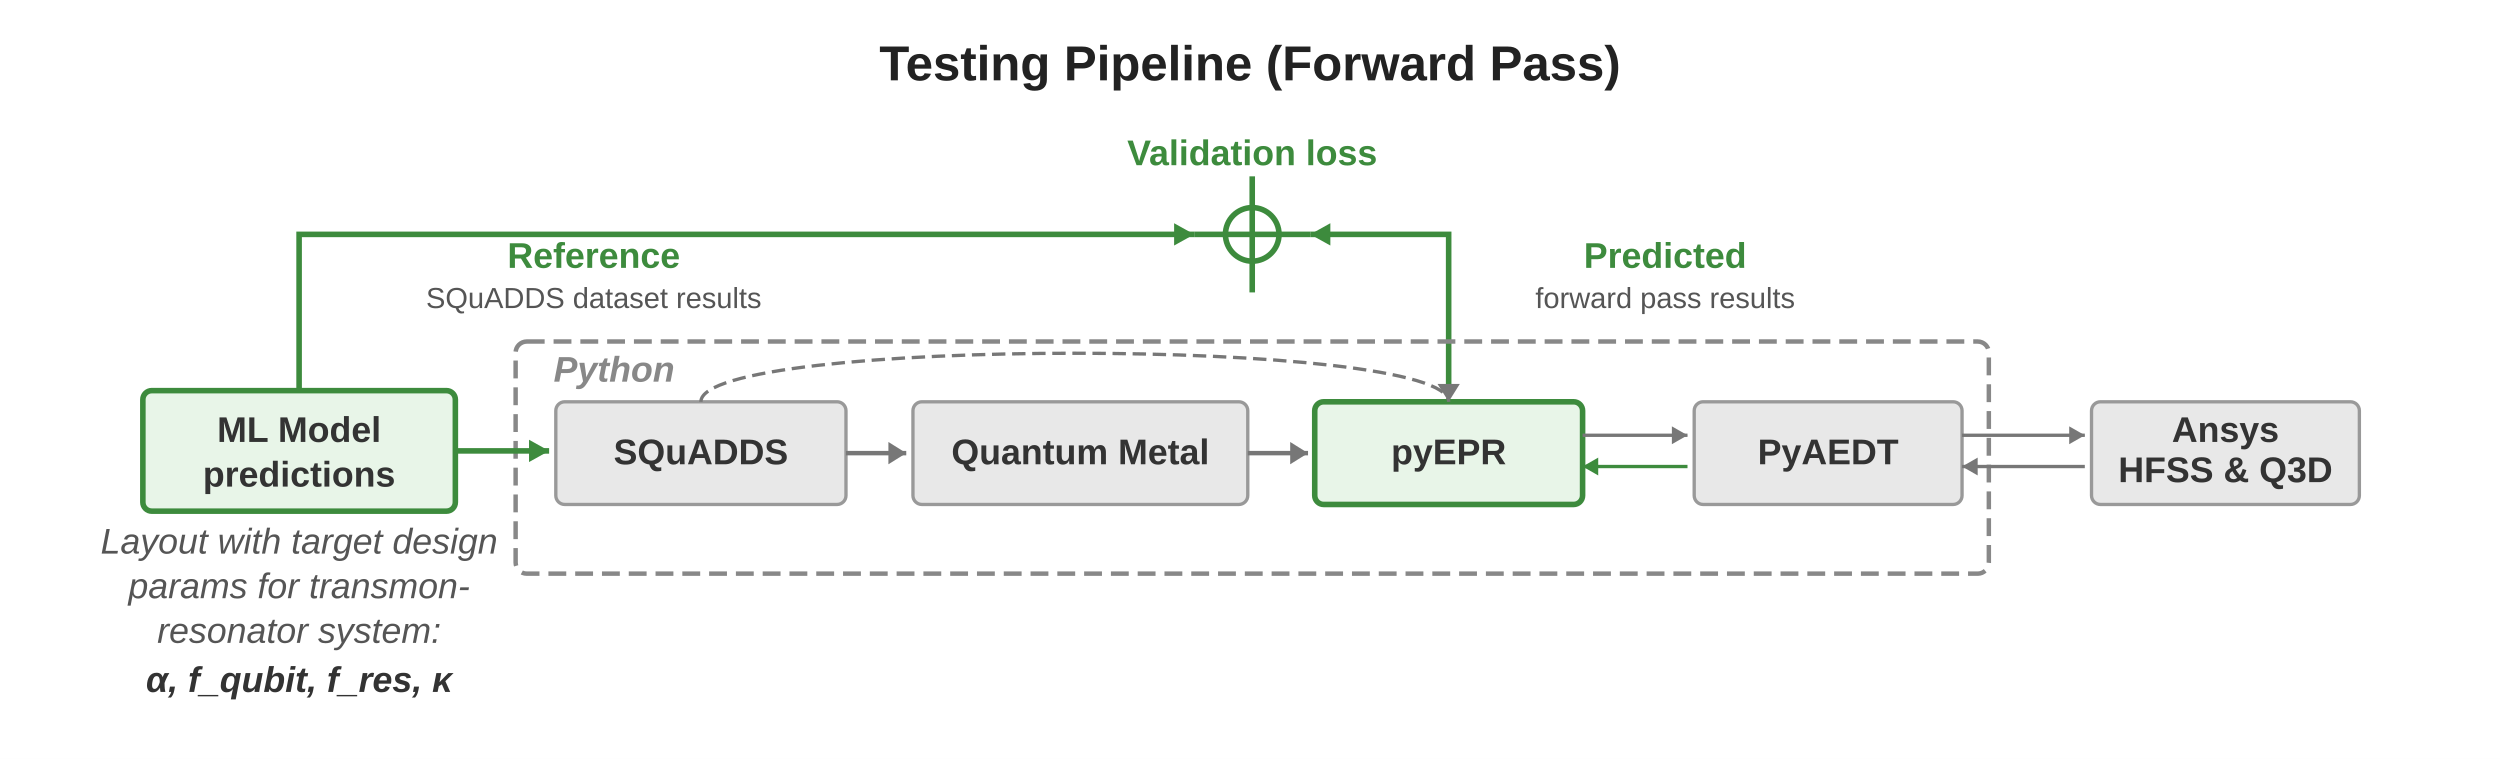
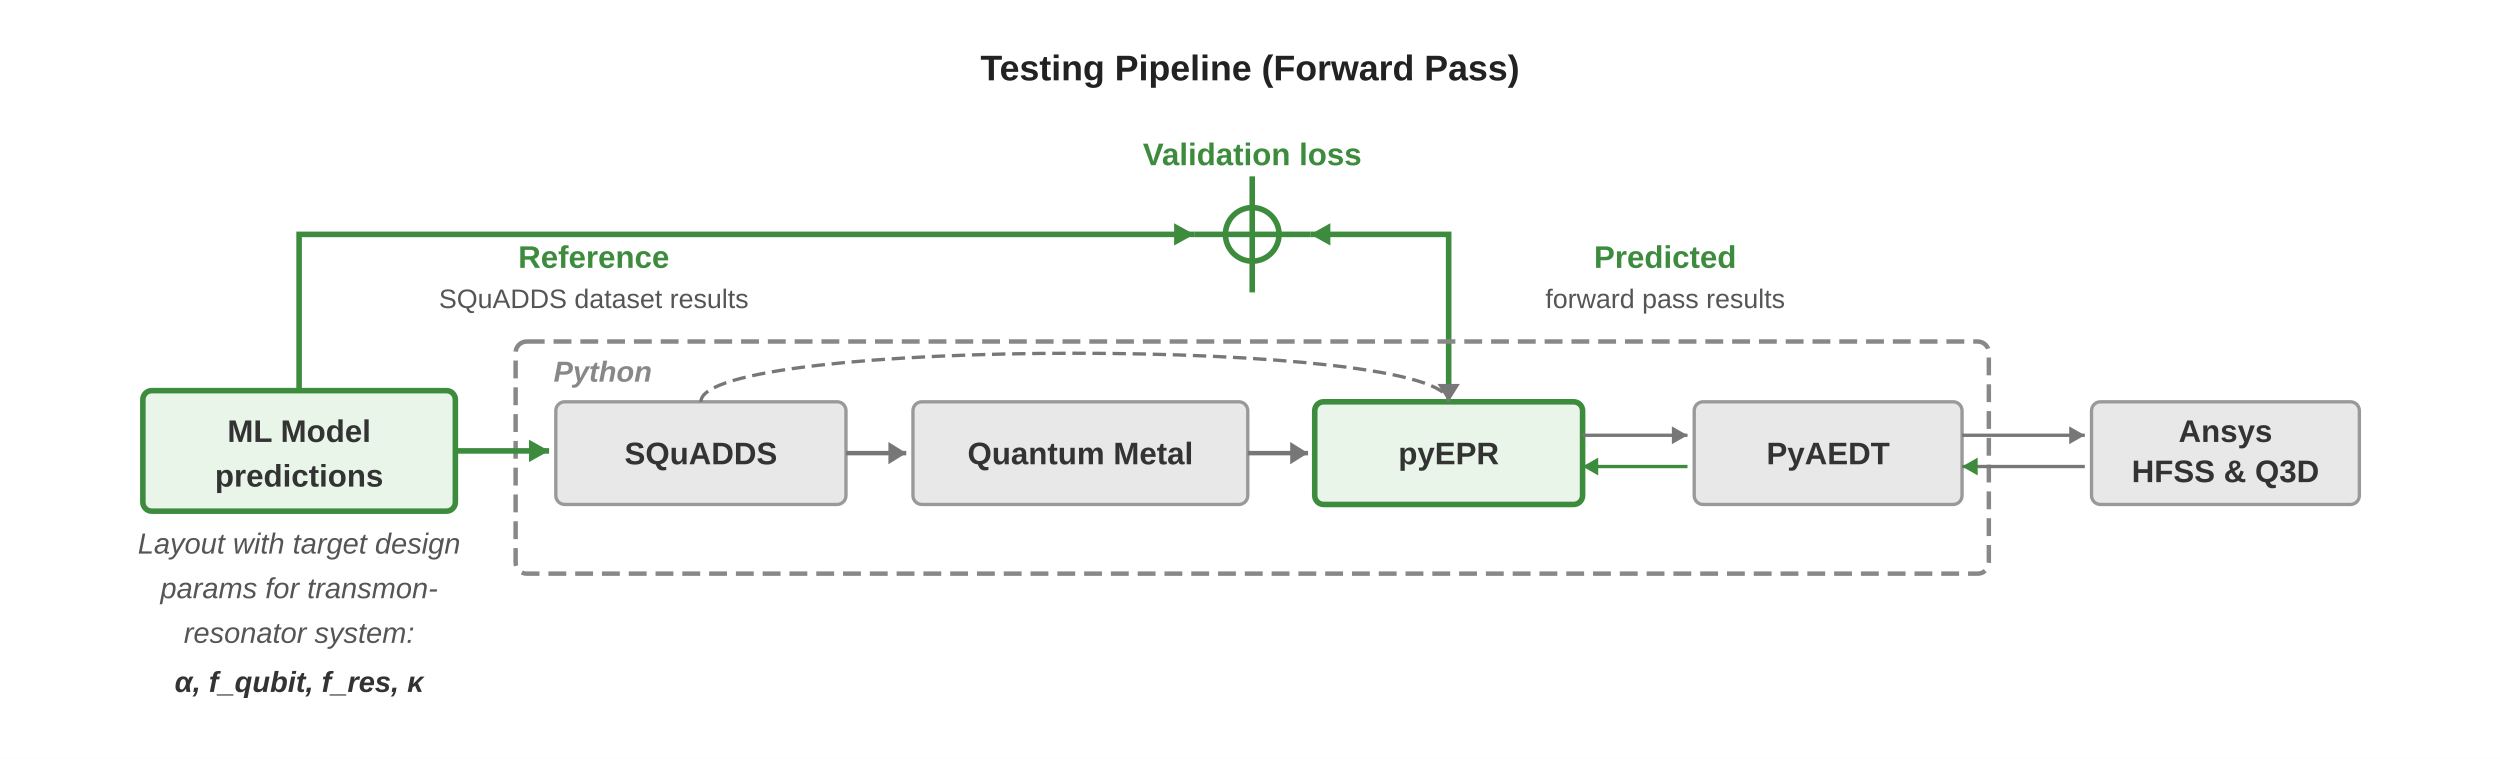
<svg xmlns="http://www.w3.org/2000/svg" viewBox="0 0 1120 340" width="1120" height="340" font-family="Arial, Helvetica, sans-serif">
  <rect width="1120" height="340" fill="white" />
-   <text x="560" y="36" text-anchor="middle" font-size="22" font-weight="bold" fill="#222">Testing Pipeline (Forward Pass)</text>
+   <text x="560" y="36" text-anchor="middle" font-size="16" font-weight="bold" fill="#222">Testing Pipeline (Forward Pass)</text>
  <g transform="translate(46,0)">
-     <text x="515" y="74" text-anchor="middle" font-size="16" font-weight="bold" fill="#3D8B3D">Validation loss</text>
+     <text x="515" y="74" text-anchor="middle" font-size="14" font-weight="bold" fill="#3D8B3D">Validation loss</text>
    <circle cx="515" cy="105" r="12" fill="white" stroke="#3D8B3D" stroke-width="2.5" />
    <line x1="489" y1="105" x2="541" y2="105" stroke="#3D8B3D" stroke-width="2.5" />
    <line x1="515" y1="79" x2="515" y2="131" stroke="#3D8B3D" stroke-width="2.5" />
-     <text x="220" y="120" text-anchor="middle" font-size="16" font-weight="bold" fill="#3D8B3D">Reference</text>
-     <text x="220" y="138" text-anchor="middle" font-size="13" fill="#555">SQuADDS dataset results</text>
-     <text x="700" y="120" text-anchor="middle" font-size="16" font-weight="bold" fill="#3D8B3D">Predicted</text>
-     <text x="700" y="138" text-anchor="middle" font-size="13" fill="#555">forward pass results</text>
+     <text x="220" y="120" text-anchor="middle" font-size="14" font-weight="bold" fill="#3D8B3D">Reference</text>
+     <text x="220" y="138" text-anchor="middle" font-size="12" fill="#555">SQuADDS dataset results</text>
+     <text x="700" y="120" text-anchor="middle" font-size="14" font-weight="bold" fill="#3D8B3D">Predicted</text>
+     <text x="700" y="138" text-anchor="middle" font-size="12" fill="#555">forward pass results</text>
    <path d="M 88,175 L 88,105 L 489,105" fill="none" stroke="#3D8B3D" stroke-width="2.5" />
    <polygon points="489,105 480,100 480,110" fill="#3D8B3D" />
    <path d="M 603,175 L 603,105 L 541,105" fill="none" stroke="#3D8B3D" stroke-width="2.5" />
    <polygon points="541,105 550,100 550,110" fill="#3D8B3D" />
    <rect x="18" y="175" width="140" height="54" rx="4" ry="4" fill="#E8F5E8" stroke="#3D8B3D" stroke-width="2.5" />
-     <text x="88" y="198" text-anchor="middle" font-size="16" font-weight="bold" fill="#333">ML Model</text>
-     <text x="88" y="218" text-anchor="middle" font-size="16" font-weight="bold" fill="#333">predictions</text>
-     <text x="88" y="248" text-anchor="middle" font-size="16" fill="#555" font-style="italic">Layout with target design</text>
-     <text x="88" y="268" text-anchor="middle" font-size="16" fill="#555" font-style="italic">params for transmon-</text>
-     <text x="88" y="288" text-anchor="middle" font-size="16" fill="#555" font-style="italic">resonator system:</text>
-     <text x="88" y="310" text-anchor="middle" font-size="16" font-weight="bold" font-style="italic" fill="#333">α, f_qubit, f_res, κ</text>
+     <text x="88" y="198" text-anchor="middle" font-size="14" font-weight="bold" fill="#333">ML Model</text>
+     <text x="88" y="218" text-anchor="middle" font-size="14" font-weight="bold" fill="#333">predictions</text>
+     <text x="88" y="248" text-anchor="middle" font-size="13" fill="#555" font-style="italic">Layout with target design</text>
+     <text x="88" y="268" text-anchor="middle" font-size="13" fill="#555" font-style="italic">params for transmon-</text>
+     <text x="88" y="288" text-anchor="middle" font-size="13" fill="#555" font-style="italic">resonator system:</text>
+     <text x="88" y="310" text-anchor="middle" font-size="13" font-weight="bold" font-style="italic" fill="#333">α, f_qubit, f_res, κ</text>
    <rect x="185" y="153" width="660" height="104" rx="5" ry="5" fill="none" stroke="#888" stroke-width="2" stroke-dasharray="8,4" />
-     <text x="202" y="171" font-size="16" fill="#888" font-style="italic" font-weight="bold">Python</text>
+     <text x="202" y="171" font-size="13" fill="#888" font-style="italic" font-weight="bold">Python</text>
    <line x1="158" y1="202" x2="200" y2="202" stroke="#3D8B3D" stroke-width="2.5" />
    <polygon points="200,202 191,197 191,207" fill="#3D8B3D" />
    <rect x="203" y="180" width="130" height="46" rx="4" ry="4" fill="#E8E8E8" stroke="#999" stroke-width="1.5" />
-     <text x="268" y="208" text-anchor="middle" font-size="16" font-weight="bold" fill="#333">SQuADDS</text>
+     <text x="268" y="208" text-anchor="middle" font-size="14" font-weight="bold" fill="#333">SQuADDS</text>
    <line x1="333" y1="203" x2="360" y2="203" stroke="#777" stroke-width="2" />
    <polygon points="360,203 352,198 352,208" fill="#777" />
    <rect x="363" y="180" width="150" height="46" rx="4" ry="4" fill="#E8E8E8" stroke="#999" stroke-width="1.5" />
-     <text x="438" y="208" text-anchor="middle" font-size="16" font-weight="bold" fill="#333">Quantum Metal</text>
+     <text x="438" y="208" text-anchor="middle" font-size="14" font-weight="bold" fill="#333">Quantum Metal</text>
    <line x1="513" y1="203" x2="540" y2="203" stroke="#777" stroke-width="2" />
    <polygon points="540,203 532,198 532,208" fill="#777" />
    <rect x="543" y="180" width="120" height="46" rx="4" ry="4" fill="#E8F5E8" stroke="#3D8B3D" stroke-width="2.5" />
-     <text x="603" y="208" text-anchor="middle" font-size="16" font-weight="bold" fill="#333">pyEPR</text>
+     <text x="603" y="208" text-anchor="middle" font-size="14" font-weight="bold" fill="#333">pyEPR</text>
    <path d="M 268,180 C 268,151 603,151 603,180" fill="none" stroke="#777" stroke-width="1.5" stroke-dasharray="6,3" />
    <polygon points="603,180 598,172 608,172" fill="#777" />
    <line x1="663" y1="195" x2="710" y2="195" stroke="#777" stroke-width="1.5" />
    <polygon points="710,195 703,191 703,199" fill="#777" />
    <line x1="710" y1="209" x2="663" y2="209" stroke="#3D8B3D" stroke-width="1.5" />
    <polygon points="663,209 670,205 670,213" fill="#3D8B3D" />
    <rect x="713" y="180" width="120" height="46" rx="4" ry="4" fill="#E8E8E8" stroke="#999" stroke-width="1.5" />
-     <text x="773" y="208" text-anchor="middle" font-size="16" font-weight="bold" fill="#333">PyAEDT</text>
+     <text x="773" y="208" text-anchor="middle" font-size="14" font-weight="bold" fill="#333">PyAEDT</text>
    <line x1="833" y1="195" x2="888" y2="195" stroke="#777" stroke-width="1.5" />
    <polygon points="888,195 881,191 881,199" fill="#777" />
    <line x1="888" y1="209" x2="833" y2="209" stroke="#777" stroke-width="1.5" />
-     <polygon points="833,209 840,205 840,213" fill="#777" />
+     <polygon points="833,209 840,205 840,213" fill="#3D8B3D" />
    <rect x="891" y="180" width="120" height="46" rx="4" ry="4" fill="#E8E8E8" stroke="#999" stroke-width="1.5" />
-     <text x="951" y="198" text-anchor="middle" font-size="16" font-weight="bold" fill="#333">Ansys</text>
-     <text x="951" y="216" text-anchor="middle" font-size="16" font-weight="bold" fill="#333">HFSS &amp; Q3D</text>
+     <text x="951" y="198" text-anchor="middle" font-size="14" font-weight="bold" fill="#333">Ansys</text>
+     <text x="951" y="216" text-anchor="middle" font-size="14" font-weight="bold" fill="#333">HFSS &amp; Q3D</text>
  </g>
</svg>
